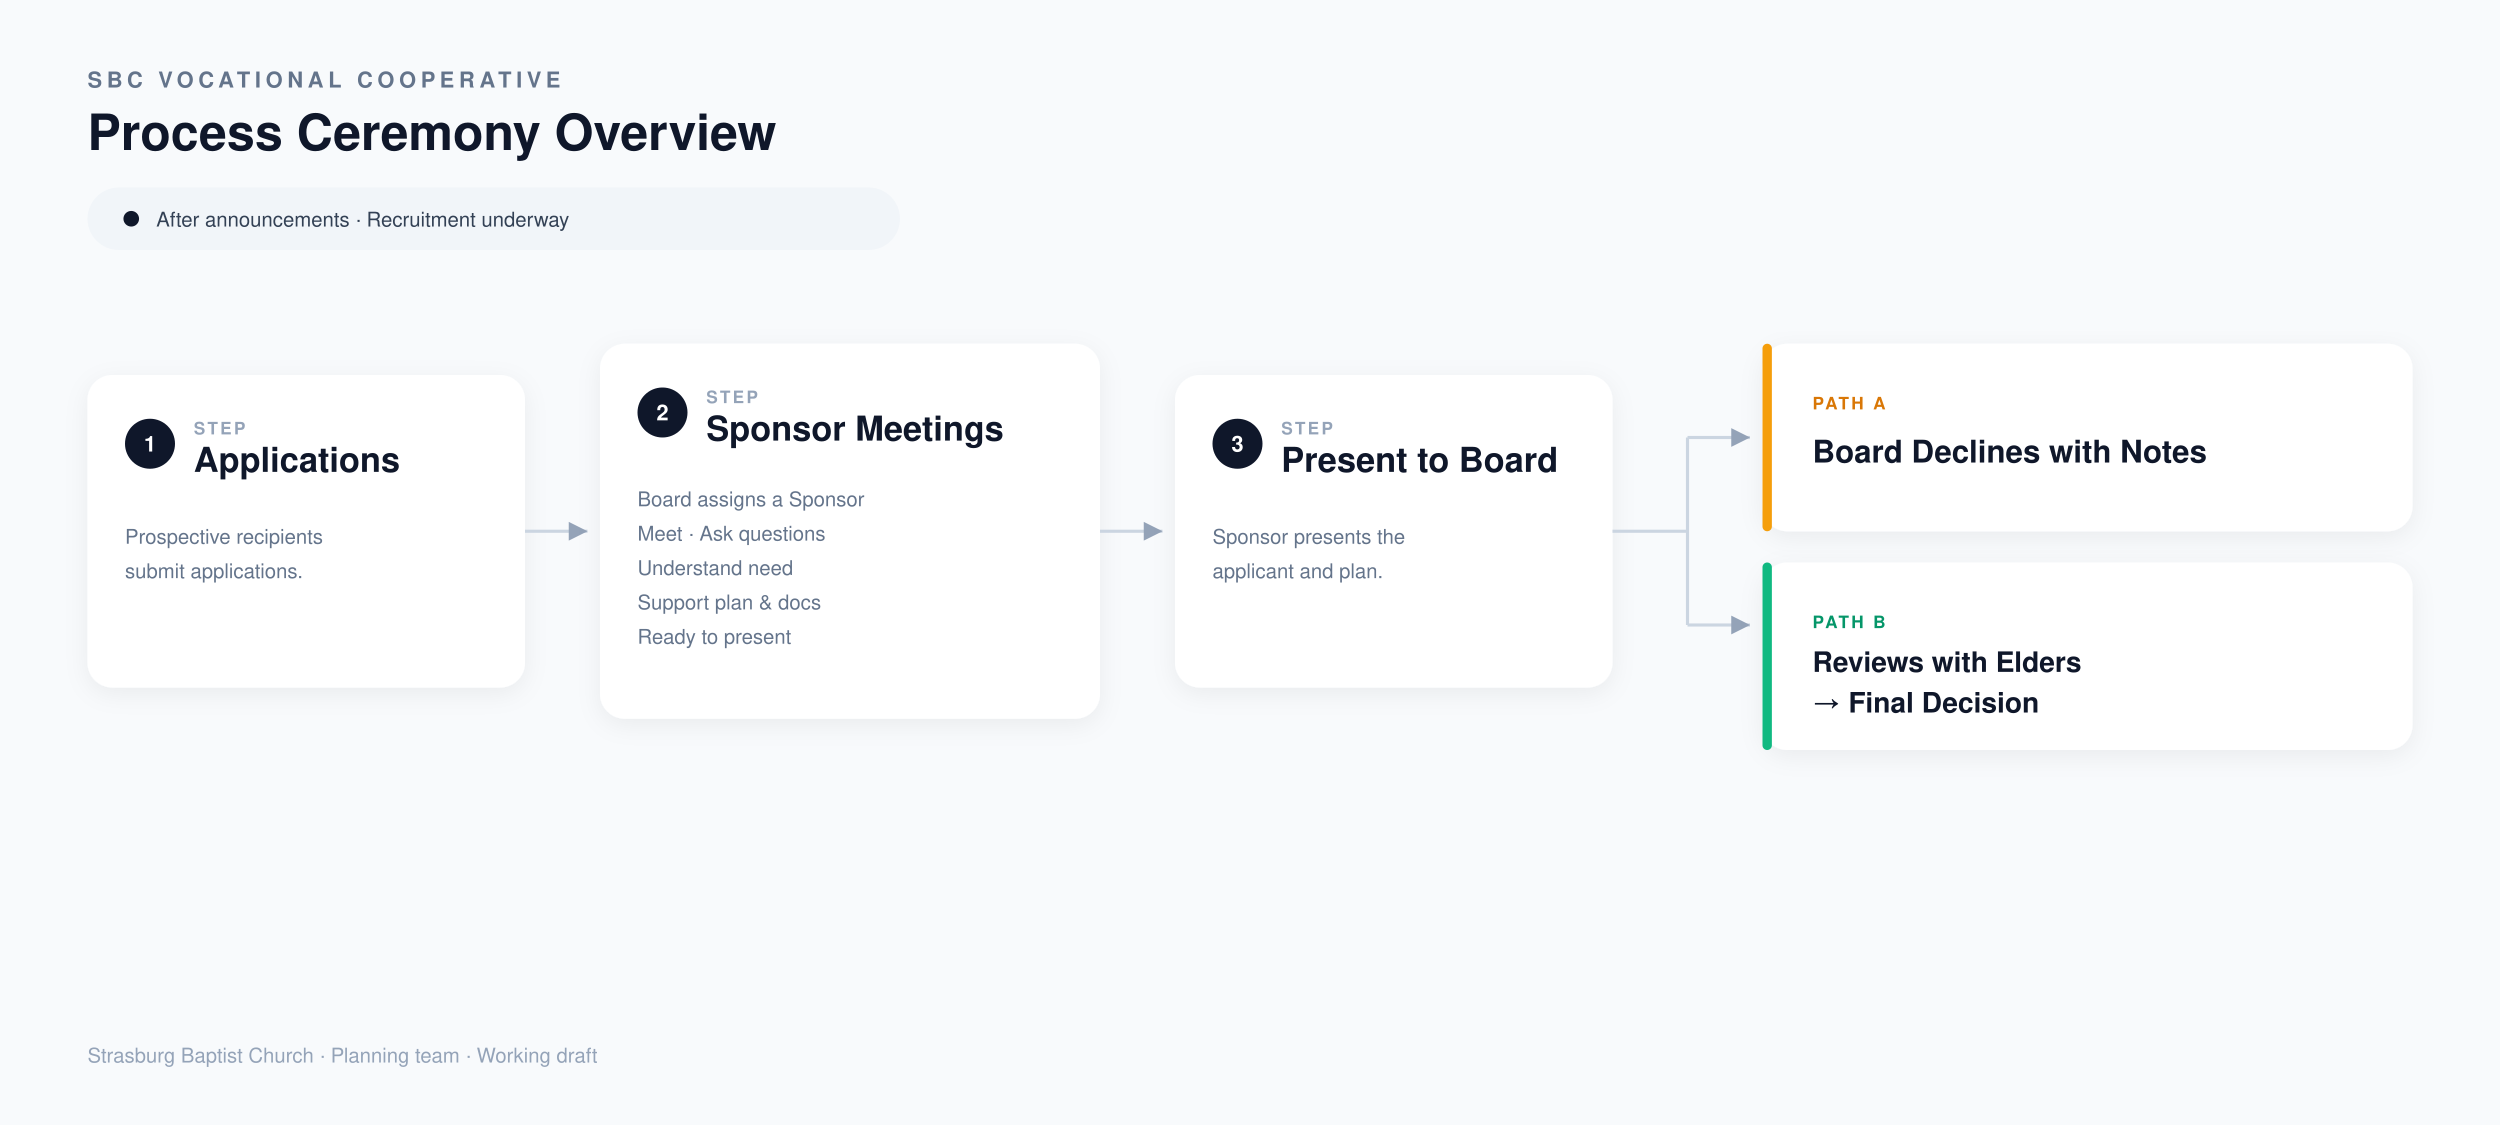
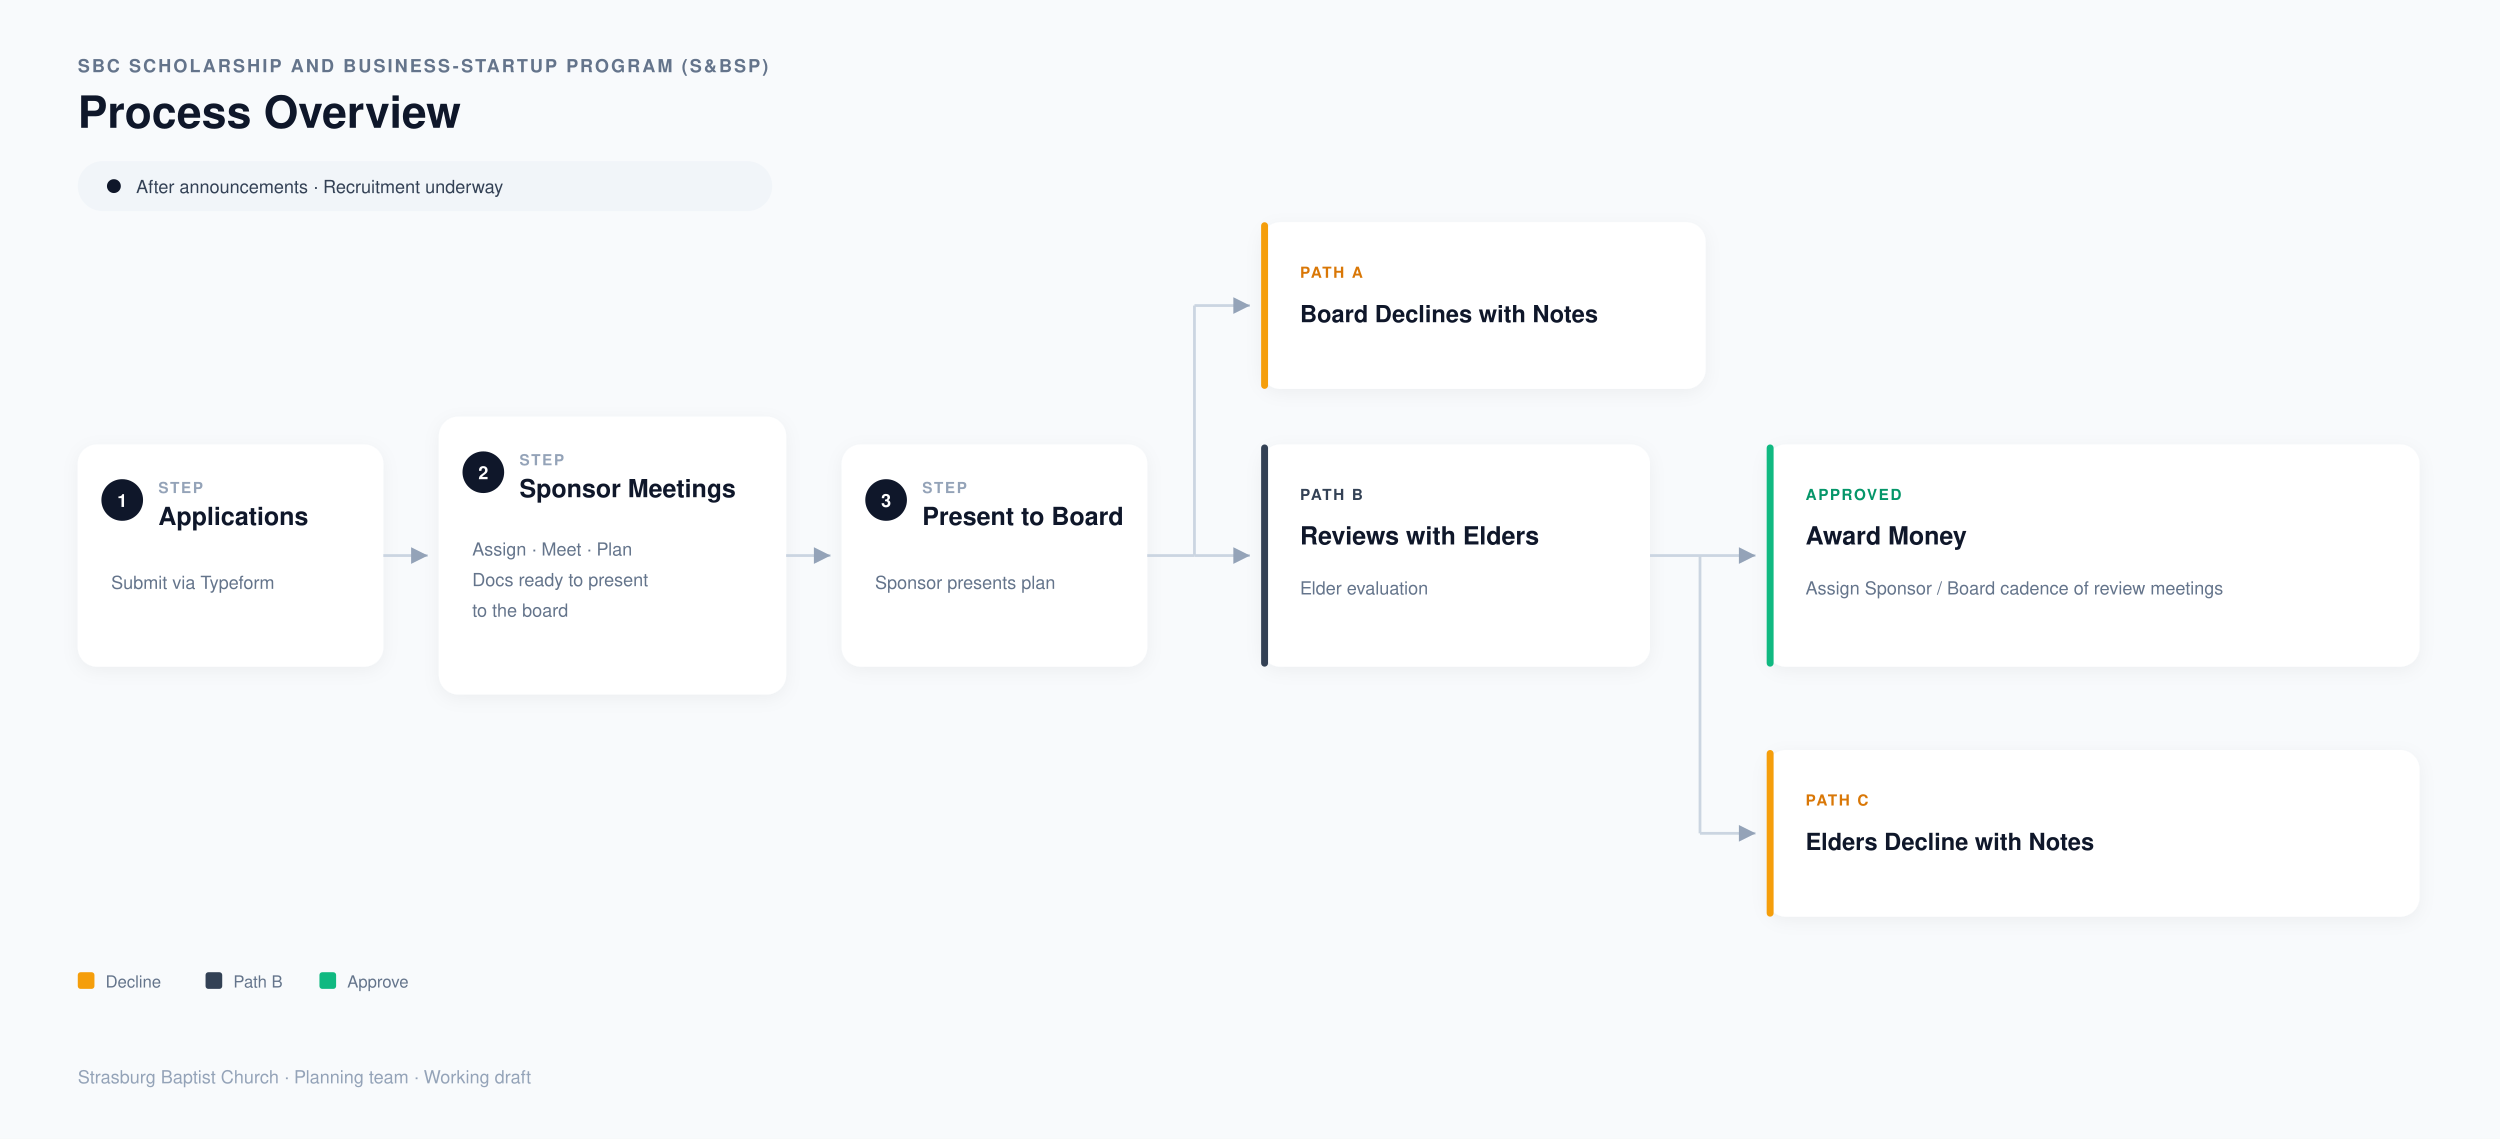
- <svg xmlns="http://www.w3.org/2000/svg" width="1600" height="720" viewBox="0 0 1600 720" role="img" aria-labelledby="title desc">
+ <svg xmlns="http://www.w3.org/2000/svg" width="1800" height="820" viewBox="0 0 1800 820" role="img" aria-labelledby="title desc">
  <defs>
    <marker id="arrow" markerWidth="8" markerHeight="8" refX="6" refY="4" orient="auto">
      <path d="M0,1 L6,4 L0,7 Z" fill="#94a3b8" />
    </marker>
-     <filter id="card" x="-10%" y="-10%" width="120%" height="130%">
-       <feDropShadow dx="0" dy="4" stdDeviation="8" flood-color="#0f172a" flood-opacity="0.06" />
+     <filter id="card" x="-8%" y="-8%" width="116%" height="124%">
+       <feDropShadow dx="0" dy="3" stdDeviation="6" flood-color="#0f172a" flood-opacity="0.05" />
    </filter>
  </defs>
-   <rect width="1600" height="720" fill="#f8fafc" />
-   <text x="56" y="56" font-family="Helvetica Neue, Helvetica, Arial, sans-serif" font-size="14" font-weight="600" fill="#64748b" letter-spacing="3">SBC VOCATIONAL COOPERATIVE</text>
-   <text x="56" y="96" font-family="Helvetica Neue, Helvetica, Arial, sans-serif" font-size="32" font-weight="700" fill="#0f172a">Process Ceremony Overview</text>
-   <rect x="56" y="120" width="520" height="40" rx="20" fill="#f1f5f9" />
-   <circle cx="84" cy="140" r="5" fill="#0f172a" />
-   <text x="100" y="145" font-family="Helvetica Neue, Helvetica, Arial, sans-serif" font-size="13" fill="#334155">After announcements  ·  Recruitment underway</text>
+   <rect width="1800" height="820" fill="#f8fafc" />
+   <text x="56" y="52" font-family="Helvetica Neue, Helvetica, Arial, sans-serif" font-size="13" font-weight="600" fill="#64748b" letter-spacing="1.5">SBC SCHOLARSHIP AND BUSINESS-STARTUP PROGRAM (S&amp;BSP)</text>
+   <text x="56" y="92" font-family="Helvetica Neue, Helvetica, Arial, sans-serif" font-size="32" font-weight="700" fill="#0f172a">Process Overview</text>
+   <rect x="56" y="116" width="500" height="36" rx="18" fill="#f1f5f9" />
+   <circle cx="82" cy="134" r="5" fill="#0f172a" />
+   <text x="98" y="139" font-family="Helvetica Neue, Helvetica, Arial, sans-serif" font-size="13" fill="#334155">After announcements  ·  Recruitment underway</text>
  <g filter="url(#card)">
-     <rect x="56" y="240" width="280" height="200" rx="16" fill="#ffffff" />
+     <rect x="56" y="320" width="220" height="160" rx="14" fill="#ffffff" />
  </g>
-   <circle cx="96" cy="284" r="16" fill="#0f172a" />
-   <text x="96" y="289" text-anchor="middle" font-family="Helvetica Neue, Helvetica, Arial, sans-serif" font-size="14" font-weight="700" fill="#ffffff">1</text>
-   <text x="124" y="278" font-family="Helvetica Neue, Helvetica, Arial, sans-serif" font-size="11" font-weight="600" fill="#94a3b8" letter-spacing="1.5">STEP</text>
-   <text x="124" y="302" font-family="Helvetica Neue, Helvetica, Arial, sans-serif" font-size="22" font-weight="700" fill="#0f172a">Applications</text>
-   <text x="80" y="348" font-family="Helvetica Neue, Helvetica, Arial, sans-serif" font-size="13" fill="#64748b">Prospective recipients</text>
-   <text x="80" y="370" font-family="Helvetica Neue, Helvetica, Arial, sans-serif" font-size="13" fill="#64748b">submit applications.</text>
-   <line x1="336" y1="340" x2="376" y2="340" stroke="#cbd5e1" stroke-width="2" marker-end="url(#arrow)" />
+   <circle cx="88" cy="360" r="15" fill="#0f172a" />
+   <text x="88" y="365" text-anchor="middle" font-family="Helvetica Neue, Helvetica, Arial, sans-serif" font-size="13" font-weight="700" fill="#ffffff">1</text>
+   <text x="114" y="355" font-family="Helvetica Neue, Helvetica, Arial, sans-serif" font-size="11" font-weight="600" fill="#94a3b8" letter-spacing="1.2">STEP</text>
+   <text x="114" y="378" font-family="Helvetica Neue, Helvetica, Arial, sans-serif" font-size="18" font-weight="700" fill="#0f172a">Applications</text>
+   <text x="80" y="424" font-family="Helvetica Neue, Helvetica, Arial, sans-serif" font-size="13" fill="#64748b">Submit via Typeform</text>
+   <line x1="276" y1="400" x2="308" y2="400" stroke="#cbd5e1" stroke-width="2" marker-end="url(#arrow)" />
  <g filter="url(#card)">
-     <rect x="384" y="220" width="320" height="240" rx="16" fill="#ffffff" />
+     <rect x="316" y="300" width="250" height="200" rx="14" fill="#ffffff" />
  </g>
-   <circle cx="424" cy="264" r="16" fill="#0f172a" />
-   <text x="424" y="269" text-anchor="middle" font-family="Helvetica Neue, Helvetica, Arial, sans-serif" font-size="14" font-weight="700" fill="#ffffff">2</text>
-   <text x="452" y="258" font-family="Helvetica Neue, Helvetica, Arial, sans-serif" font-size="11" font-weight="600" fill="#94a3b8" letter-spacing="1.5">STEP</text>
-   <text x="452" y="282" font-family="Helvetica Neue, Helvetica, Arial, sans-serif" font-size="22" font-weight="700" fill="#0f172a">Sponsor Meetings</text>
-   <text x="408" y="324" font-family="Helvetica Neue, Helvetica, Arial, sans-serif" font-size="13" fill="#64748b">Board assigns a Sponsor</text>
-   <text x="408" y="346" font-family="Helvetica Neue, Helvetica, Arial, sans-serif" font-size="13" fill="#64748b">Meet · Ask questions</text>
-   <text x="408" y="368" font-family="Helvetica Neue, Helvetica, Arial, sans-serif" font-size="13" fill="#64748b">Understand need</text>
-   <text x="408" y="390" font-family="Helvetica Neue, Helvetica, Arial, sans-serif" font-size="13" fill="#64748b">Support plan &amp; docs</text>
-   <text x="408" y="412" font-family="Helvetica Neue, Helvetica, Arial, sans-serif" font-size="13" fill="#64748b">Ready to present</text>
-   <line x1="704" y1="340" x2="744" y2="340" stroke="#cbd5e1" stroke-width="2" marker-end="url(#arrow)" />
+   <circle cx="348" cy="340" r="15" fill="#0f172a" />
+   <text x="348" y="345" text-anchor="middle" font-family="Helvetica Neue, Helvetica, Arial, sans-serif" font-size="13" font-weight="700" fill="#ffffff">2</text>
+   <text x="374" y="335" font-family="Helvetica Neue, Helvetica, Arial, sans-serif" font-size="11" font-weight="600" fill="#94a3b8" letter-spacing="1.2">STEP</text>
+   <text x="374" y="358" font-family="Helvetica Neue, Helvetica, Arial, sans-serif" font-size="18" font-weight="700" fill="#0f172a">Sponsor Meetings</text>
+   <text x="340" y="400" font-family="Helvetica Neue, Helvetica, Arial, sans-serif" font-size="13" fill="#64748b">Assign · Meet · Plan</text>
+   <text x="340" y="422" font-family="Helvetica Neue, Helvetica, Arial, sans-serif" font-size="13" fill="#64748b">Docs ready to present</text>
+   <text x="340" y="444" font-family="Helvetica Neue, Helvetica, Arial, sans-serif" font-size="13" fill="#64748b">to the board</text>
+   <line x1="566" y1="400" x2="598" y2="400" stroke="#cbd5e1" stroke-width="2" marker-end="url(#arrow)" />
  <g filter="url(#card)">
-     <rect x="752" y="240" width="280" height="200" rx="16" fill="#ffffff" />
+     <rect x="606" y="320" width="220" height="160" rx="14" fill="#ffffff" />
  </g>
-   <circle cx="792" cy="284" r="16" fill="#0f172a" />
-   <text x="792" y="289" text-anchor="middle" font-family="Helvetica Neue, Helvetica, Arial, sans-serif" font-size="14" font-weight="700" fill="#ffffff">3</text>
-   <text x="820" y="278" font-family="Helvetica Neue, Helvetica, Arial, sans-serif" font-size="11" font-weight="600" fill="#94a3b8" letter-spacing="1.5">STEP</text>
-   <text x="820" y="302" font-family="Helvetica Neue, Helvetica, Arial, sans-serif" font-size="22" font-weight="700" fill="#0f172a">Present to Board</text>
-   <text x="776" y="348" font-family="Helvetica Neue, Helvetica, Arial, sans-serif" font-size="13" fill="#64748b">Sponsor presents the</text>
-   <text x="776" y="370" font-family="Helvetica Neue, Helvetica, Arial, sans-serif" font-size="13" fill="#64748b">applicant and plan.</text>
-   <line x1="1032" y1="340" x2="1080" y2="340" stroke="#cbd5e1" stroke-width="2" />
-   <line x1="1080" y1="280" x2="1080" y2="400" stroke="#cbd5e1" stroke-width="2" />
-   <line x1="1080" y1="280" x2="1120" y2="280" stroke="#cbd5e1" stroke-width="2" marker-end="url(#arrow)" />
-   <line x1="1080" y1="400" x2="1120" y2="400" stroke="#cbd5e1" stroke-width="2" marker-end="url(#arrow)" />
+   <circle cx="638" cy="360" r="15" fill="#0f172a" />
+   <text x="638" y="365" text-anchor="middle" font-family="Helvetica Neue, Helvetica, Arial, sans-serif" font-size="13" font-weight="700" fill="#ffffff">3</text>
+   <text x="664" y="355" font-family="Helvetica Neue, Helvetica, Arial, sans-serif" font-size="11" font-weight="600" fill="#94a3b8" letter-spacing="1.2">STEP</text>
+   <text x="664" y="378" font-family="Helvetica Neue, Helvetica, Arial, sans-serif" font-size="18" font-weight="700" fill="#0f172a">Present to Board</text>
+   <text x="630" y="424" font-family="Helvetica Neue, Helvetica, Arial, sans-serif" font-size="13" fill="#64748b">Sponsor presents plan</text>
+   <line x1="826" y1="400" x2="860" y2="400" stroke="#cbd5e1" stroke-width="2" />
+   <line x1="860" y1="400" x2="860" y2="220" stroke="#cbd5e1" stroke-width="2" />
+   <line x1="860" y1="220" x2="900" y2="220" stroke="#cbd5e1" stroke-width="2" marker-end="url(#arrow)" />
+   <line x1="860" y1="400" x2="900" y2="400" stroke="#cbd5e1" stroke-width="2" marker-end="url(#arrow)" />
  <g filter="url(#card)">
-     <rect x="1128" y="220" width="416" height="120" rx="16" fill="#ffffff" />
+     <rect x="908" y="160" width="320" height="120" rx="14" fill="#ffffff" />
  </g>
-   <rect x="1128" y="220" width="6" height="120" rx="3" fill="#f59e0b" />
-   <text x="1160" y="262" font-family="Helvetica Neue, Helvetica, Arial, sans-serif" font-size="11" font-weight="600" fill="#d97706" letter-spacing="1.5">PATH A</text>
-   <text x="1160" y="296" font-family="Helvetica Neue, Helvetica, Arial, sans-serif" font-size="20" font-weight="700" fill="#0f172a">Board Declines with Notes</text>
+   <rect x="908" y="160" width="5" height="120" rx="2.5" fill="#f59e0b" />
+   <text x="936" y="200" font-family="Helvetica Neue, Helvetica, Arial, sans-serif" font-size="11" font-weight="600" fill="#d97706" letter-spacing="1.2">PATH A</text>
+   <text x="936" y="232" font-family="Helvetica Neue, Helvetica, Arial, sans-serif" font-size="17" font-weight="700" fill="#0f172a">Board Declines with Notes</text>
  <g filter="url(#card)">
-     <rect x="1128" y="360" width="416" height="120" rx="16" fill="#ffffff" />
+     <rect x="908" y="320" width="280" height="160" rx="14" fill="#ffffff" />
  </g>
-   <rect x="1128" y="360" width="6" height="120" rx="3" fill="#10b981" />
-   <text x="1160" y="402" font-family="Helvetica Neue, Helvetica, Arial, sans-serif" font-size="11" font-weight="600" fill="#059669" letter-spacing="1.5">PATH B</text>
-   <text x="1160" y="430" font-family="Helvetica Neue, Helvetica, Arial, sans-serif" font-size="18" font-weight="700" fill="#0f172a">Reviews with Elders</text>
-   <text x="1160" y="456" font-family="Helvetica Neue, Helvetica, Arial, sans-serif" font-size="18" font-weight="700" fill="#0f172a">→ Final Decision</text>
-   <text x="56" y="680" font-family="Helvetica Neue, Helvetica, Arial, sans-serif" font-size="13" fill="#94a3b8">Strasburg Baptist Church  ·  Planning team  ·  Working draft</text>
+   <rect x="908" y="320" width="5" height="160" rx="2.5" fill="#334155" />
+   <text x="936" y="360" font-family="Helvetica Neue, Helvetica, Arial, sans-serif" font-size="11" font-weight="600" fill="#334155" letter-spacing="1.2">PATH B</text>
+   <text x="936" y="392" font-family="Helvetica Neue, Helvetica, Arial, sans-serif" font-size="18" font-weight="700" fill="#0f172a">Reviews with Elders</text>
+   <text x="936" y="428" font-family="Helvetica Neue, Helvetica, Arial, sans-serif" font-size="13" fill="#64748b">Elder evaluation</text>
+   <line x1="1188" y1="400" x2="1224" y2="400" stroke="#cbd5e1" stroke-width="2" />
+   <line x1="1224" y1="400" x2="1224" y2="600" stroke="#cbd5e1" stroke-width="2" />
+   <line x1="1224" y1="600" x2="1264" y2="600" stroke="#cbd5e1" stroke-width="2" marker-end="url(#arrow)" />
+   <line x1="1224" y1="400" x2="1264" y2="400" stroke="#cbd5e1" stroke-width="2" marker-end="url(#arrow)" />
+   <g filter="url(#card)">
+     <rect x="1272" y="320" width="470" height="160" rx="14" fill="#ffffff" />
+   </g>
+   <rect x="1272" y="320" width="5" height="160" rx="2.5" fill="#10b981" />
+   <text x="1300" y="360" font-family="Helvetica Neue, Helvetica, Arial, sans-serif" font-size="11" font-weight="600" fill="#059669" letter-spacing="1.2">APPROVED</text>
+   <text x="1300" y="392" font-family="Helvetica Neue, Helvetica, Arial, sans-serif" font-size="18" font-weight="700" fill="#0f172a">Award Money</text>
+   <text x="1300" y="428" font-family="Helvetica Neue, Helvetica, Arial, sans-serif" font-size="13" fill="#64748b">Assign Sponsor / Board cadence of review meetings</text>
+   <g filter="url(#card)">
+     <rect x="1272" y="540" width="470" height="120" rx="14" fill="#ffffff" />
+   </g>
+   <rect x="1272" y="540" width="5" height="120" rx="2.5" fill="#f59e0b" />
+   <text x="1300" y="580" font-family="Helvetica Neue, Helvetica, Arial, sans-serif" font-size="11" font-weight="600" fill="#d97706" letter-spacing="1.2">PATH C</text>
+   <text x="1300" y="612" font-family="Helvetica Neue, Helvetica, Arial, sans-serif" font-size="17" font-weight="700" fill="#0f172a">Elders Decline with Notes</text>
+   <rect x="56" y="700" width="12" height="12" rx="2" fill="#f59e0b" />
+   <text x="76" y="711" font-family="Helvetica Neue, Helvetica, Arial, sans-serif" font-size="12" fill="#64748b">Decline</text>
+   <rect x="148" y="700" width="12" height="12" rx="2" fill="#334155" />
+   <text x="168" y="711" font-family="Helvetica Neue, Helvetica, Arial, sans-serif" font-size="12" fill="#64748b">Path B</text>
+   <rect x="230" y="700" width="12" height="12" rx="2" fill="#10b981" />
+   <text x="250" y="711" font-family="Helvetica Neue, Helvetica, Arial, sans-serif" font-size="12" fill="#64748b">Approve</text>
+   <text x="56" y="780" font-family="Helvetica Neue, Helvetica, Arial, sans-serif" font-size="13" fill="#94a3b8">Strasburg Baptist Church  ·  Planning team  ·  Working draft</text>
</svg>
